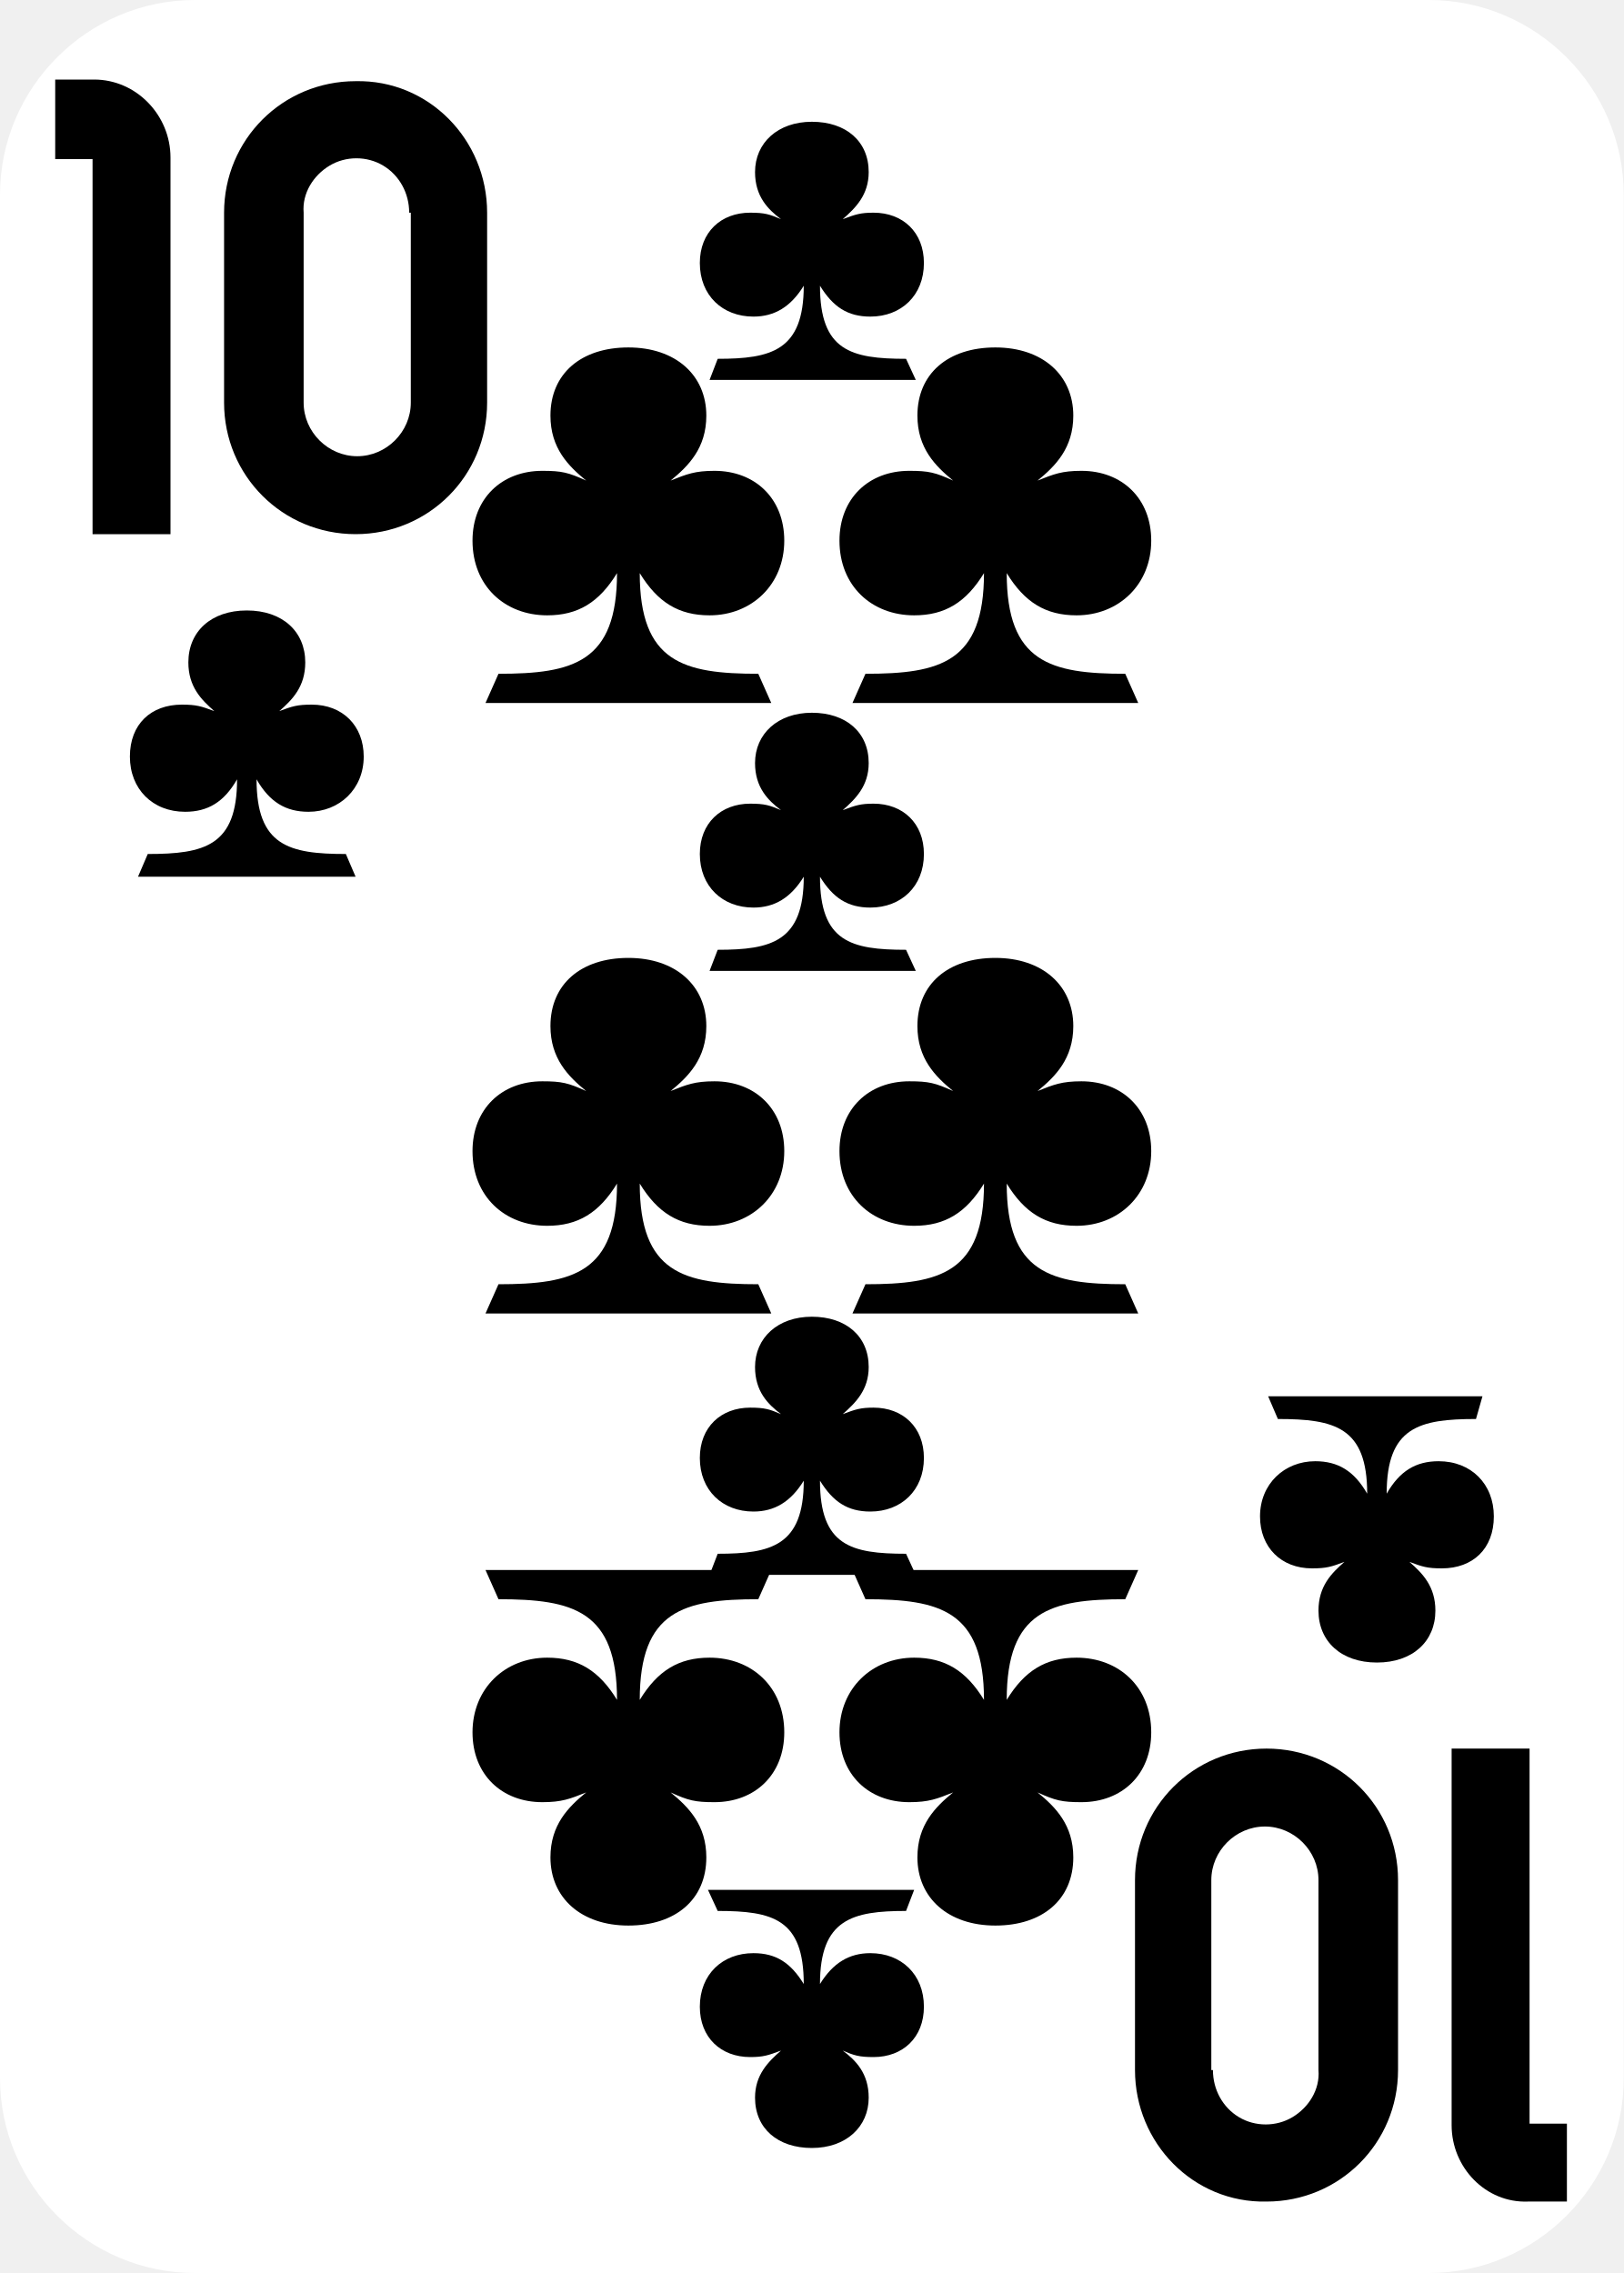
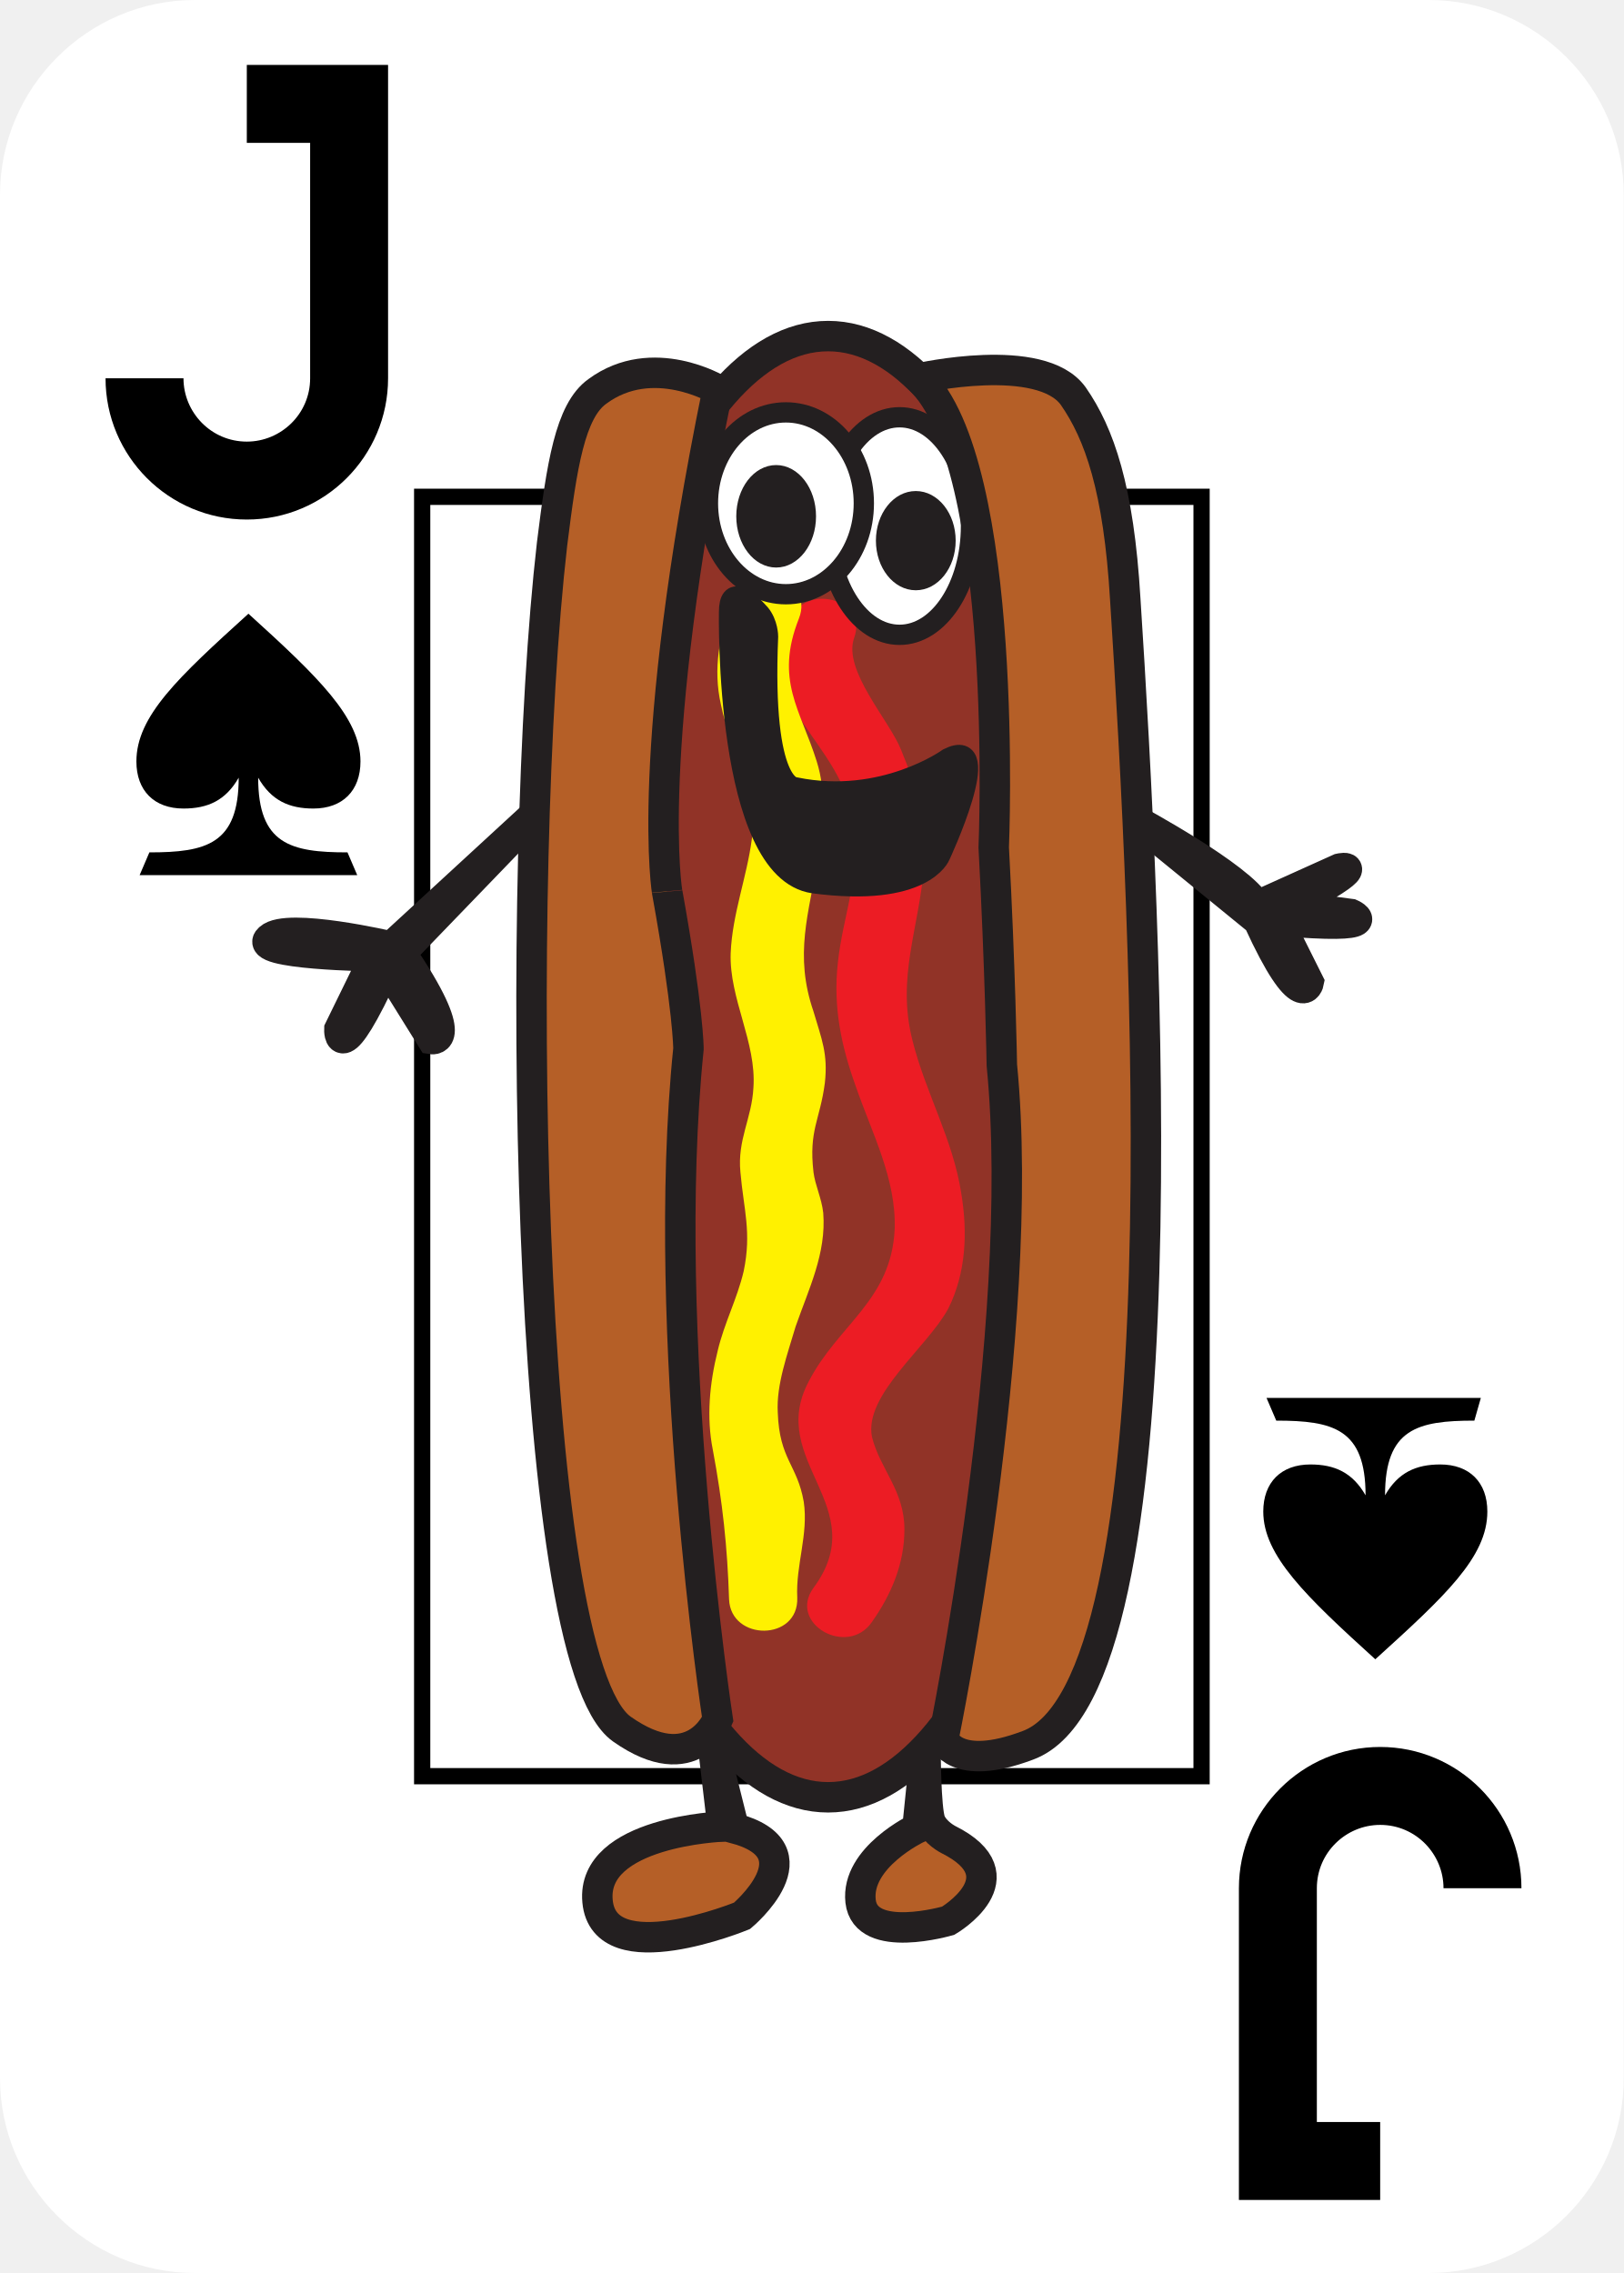
<svg xmlns="http://www.w3.org/2000/svg" version="1.1" id="Layer_1" x="0px" y="0px" viewBox="0 0 100 140" style="enable-background:new 0 0 100 140;" xml:space="preserve">
  <style type="text/css">
	.st0{fill:#FFFFFF;}
+ 	.st1{fill:none;stroke:#000000;stroke-miterlimit:10;}
+ 	.st2{fill:#913327;stroke:#231F20;stroke-width:1.875;stroke-miterlimit:10;}
+ 	.st3{fill:#B55F27;stroke:#231F20;stroke-width:1.875;stroke-miterlimit:10;}
+ 	.st4{fill:#EC1C24;}
+ 	.st5{fill:#FFF100;}
+ 	.st6{fill:#231F20;stroke:#231F20;stroke-width:1.25;stroke-miterlimit:10;}
+ 	.st7{fill:#FFFFFF;stroke:#231F20;stroke-width:1.25;stroke-miterlimit:10;}
+ 	.st8{fill:#231F20;stroke:#231F20;stroke-width:0.312;stroke-miterlimit:10;}
</style>
  <path class="st0" d="M88,140H12c-6.6,0-12-5.4-12-12V12C0,5.4,5.4,0,12,0h76c6.6,0,12,5.4,12,12v116C100,134.6,94.6,140,88,140z" />
  <g>
-     <path d="M9.1,52.6c3.5,0,5.5-0.5,5.5-4.6c-0.8,1.4-1.8,2-3.2,2c-2,0-3.4-1.4-3.4-3.4c0-2,1.3-3.2,3.2-3.2c0.9,0,1.2,0.1,2,0.4   c-0.8-0.7-1.6-1.5-1.6-3c0-1.9,1.4-3.2,3.6-3.2c2.2,0,3.6,1.3,3.6,3.2c0,1.5-0.8,2.3-1.6,3c0.8-0.3,1.1-0.4,2-0.4   c1.9,0,3.2,1.3,3.2,3.2c0,2-1.5,3.4-3.4,3.4c-1.4,0-2.4-0.6-3.2-2c0,4.1,2,4.6,5.5,4.6l0.6,1.4H8.5L9.1,52.6z" />
+     <path d="M23.9,4v19.3c0,4.8-3.9,8.7-8.7,8.7s-8.7-3.9-8.7-8.7h4.8c0,2.1,1.7,3.9,3.9,3.9c2.1,0,3.9-1.7,3.9-3.9V8.8h-3.9V4H23.9z" />
  </g>
  <g>
-     <path d="M30.7,41.5c4.6,0,7.3-0.7,7.3-6.2c-1.1,1.8-2.4,2.6-4.3,2.6c-2.6,0-4.6-1.8-4.6-4.6c0-2.6,1.8-4.3,4.3-4.3   c1.2,0,1.6,0.1,2.7,0.6c-1.1-0.9-2.2-2-2.2-4c0-2.6,1.9-4.2,4.8-4.2s4.8,1.7,4.8,4.2c0,2-1.1,3.1-2.2,4c1-0.4,1.5-0.6,2.7-0.6   c2.5,0,4.3,1.7,4.3,4.3c0,2.7-2,4.6-4.6,4.6c-1.9,0-3.2-0.8-4.3-2.6c0,5.5,2.7,6.2,7.3,6.2l0.8,1.8H29.9L30.7,41.5z" />
+     <path d="M76.3,135.6v-19.3c0-4.8,3.9-8.7,8.7-8.7c4.8,0,8.7,3.9,8.7,8.7h-4.8c0-2.1-1.7-3.9-3.9-3.9c-2.1,0-3.9,1.7-3.9,3.9v14.4   H85v4.8h-8.7V135.6z" />
+   </g>
+   <rect x="26" y="30.6" class="st1" width="48" height="78.8" />
+   <g>
+     <path d="M9.2,52.5c3.5,0,5.5-0.5,5.5-4.6c-0.8,1.4-1.9,1.9-3.4,1.9c-1.8,0-2.9-1.1-2.9-2.9c0-2.8,2.6-5.2,6.9-9.1   c4.3,3.9,6.9,6.4,6.9,9.1c0,1.8-1.1,2.9-2.9,2.9c-1.5,0-2.6-0.5-3.4-1.9c0,4.1,2,4.6,5.5,4.6l0.6,1.4H8.6L9.2,52.5z" />
  </g>
  <g>
-     <path d="M53.3,79.1c4.6,0,7.3-0.7,7.3-6.2c-1.1,1.8-2.4,2.6-4.3,2.6c-2.6,0-4.6-1.8-4.6-4.6c0-2.6,1.8-4.3,4.3-4.3   c1.2,0,1.6,0.1,2.7,0.6c-1.1-0.9-2.2-2-2.2-4c0-2.6,1.9-4.2,4.8-4.2c2.9,0,4.8,1.7,4.8,4.2c0,2-1.1,3.1-2.2,4   c1-0.4,1.5-0.6,2.7-0.6c2.5,0,4.3,1.7,4.3,4.3c0,2.7-2,4.6-4.6,4.6c-1.9,0-3.2-0.8-4.3-2.6c0,5.5,2.7,6.2,7.3,6.2l0.8,1.8H52.5   L53.3,79.1z" />
+     <path d="M90.8,87.5c-3.5,0-5.5,0.5-5.5,4.6c0.8-1.4,1.9-1.9,3.4-1.9c1.8,0,2.9,1.1,2.9,2.9c0,2.8-2.6,5.2-6.9,9.1   c-4.3-3.9-6.9-6.4-6.9-9.1c0-1.8,1.1-2.9,2.9-2.9c1.5,0,2.6,0.5,3.4,1.9c0-4.1-2-4.6-5.5-4.6L78,86.1h13.2L90.8,87.5z" />
  </g>
  <g>
-     <path d="M30.7,79.1c4.6,0,7.3-0.7,7.3-6.2c-1.1,1.8-2.4,2.6-4.3,2.6c-2.6,0-4.6-1.8-4.6-4.6c0-2.6,1.8-4.3,4.3-4.3   c1.2,0,1.6,0.1,2.7,0.6c-1.1-0.9-2.2-2-2.2-4c0-2.6,1.9-4.2,4.8-4.2s4.8,1.7,4.8,4.2c0,2-1.1,3.1-2.2,4c1-0.4,1.5-0.6,2.7-0.6   c2.5,0,4.3,1.7,4.3,4.3c0,2.7-2,4.6-4.6,4.6c-1.9,0-3.2-0.8-4.3-2.6c0,5.5,2.7,6.2,7.3,6.2l0.8,1.8H29.9L30.7,79.1z" />
-   </g>
-   <g>
-     <path d="M44.2,58.5c3.3,0,5.3-0.5,5.3-4.5c-0.8,1.3-1.8,1.9-3.1,1.9c-1.9,0-3.3-1.3-3.3-3.3c0-1.9,1.3-3.1,3.1-3.1   c0.9,0,1.2,0.1,1.9,0.4c-0.8-0.6-1.6-1.4-1.6-2.9c0-1.8,1.4-3.1,3.5-3.1s3.5,1.2,3.5,3.1c0,1.4-0.8,2.2-1.6,2.9   c0.8-0.3,1.1-0.4,1.9-0.4c1.8,0,3.1,1.2,3.1,3.1c0,2-1.4,3.3-3.3,3.3c-1.4,0-2.3-0.6-3.1-1.9c0,4,1.9,4.5,5.3,4.5l0.6,1.3H43.7   L44.2,58.5z" />
-   </g>
-   <g>
-     <path d="M44.2,22.1c3.3,0,5.3-0.5,5.3-4.5c-0.8,1.3-1.8,1.9-3.1,1.9c-1.9,0-3.3-1.3-3.3-3.3c0-1.9,1.3-3.1,3.1-3.1   c0.9,0,1.2,0.1,1.9,0.4c-0.8-0.6-1.6-1.4-1.6-2.9c0-1.8,1.4-3.1,3.5-3.1s3.5,1.2,3.5,3.1c0,1.4-0.8,2.2-1.6,2.9   c0.8-0.3,1.1-0.4,1.9-0.4c1.8,0,3.1,1.2,3.1,3.1c0,2-1.4,3.3-3.3,3.3c-1.4,0-2.3-0.6-3.1-1.9c0,4,1.9,4.5,5.3,4.5l0.6,1.3H43.7   L44.2,22.1z" />
-   </g>
-   <g>
-     <path d="M55.8,117.7c-3.3,0-5.3,0.5-5.3,4.5c0.8-1.3,1.8-1.9,3.1-1.9c1.9,0,3.3,1.3,3.3,3.3c0,1.9-1.3,3.1-3.1,3.1   c-0.9,0-1.2-0.1-1.9-0.4c0.8,0.6,1.6,1.4,1.6,2.9c0,1.8-1.4,3.1-3.5,3.1s-3.5-1.2-3.5-3.1c0-1.4,0.8-2.2,1.6-2.9   c-0.8,0.3-1.1,0.4-1.9,0.4c-1.8,0-3.1-1.2-3.1-3.1c0-2,1.4-3.3,3.3-3.3c1.4,0,2.3,0.6,3.1,1.9c0-4-1.9-4.5-5.3-4.5l-0.6-1.3h12.7   L55.8,117.7z" />
-   </g>
-   <g>
-     <path d="M44.2,95.7c3.3,0,5.3-0.5,5.3-4.5c-0.8,1.3-1.8,1.9-3.1,1.9c-1.9,0-3.3-1.3-3.3-3.3c0-1.9,1.3-3.1,3.1-3.1   c0.9,0,1.2,0.1,1.9,0.4c-0.8-0.6-1.6-1.4-1.6-2.9c0-1.8,1.4-3.1,3.5-3.1s3.5,1.2,3.5,3.1c0,1.4-0.8,2.2-1.6,2.9   c0.8-0.3,1.1-0.4,1.9-0.4c1.8,0,3.1,1.2,3.1,3.1c0,2-1.4,3.3-3.3,3.3c-1.4,0-2.3-0.6-3.1-1.9c0,4,1.9,4.5,5.3,4.5l0.6,1.3H43.7   L44.2,95.7z" />
-   </g>
-   <g>
-     <path d="M53.3,41.5c4.6,0,7.3-0.7,7.3-6.2c-1.1,1.8-2.4,2.6-4.3,2.6c-2.6,0-4.6-1.8-4.6-4.6c0-2.6,1.8-4.3,4.3-4.3   c1.2,0,1.6,0.1,2.7,0.6c-1.1-0.9-2.2-2-2.2-4c0-2.6,1.9-4.2,4.8-4.2c2.9,0,4.8,1.7,4.8,4.2c0,2-1.1,3.1-2.2,4   c1-0.4,1.5-0.6,2.7-0.6c2.5,0,4.3,1.7,4.3,4.3c0,2.7-2,4.6-4.6,4.6c-1.9,0-3.2-0.8-4.3-2.6c0,5.5,2.7,6.2,7.3,6.2l0.8,1.8H52.5   L53.3,41.5z" />
-   </g>
-   <g>
+     <ellipse class="st2" cx="51" cy="65.7" rx="16.6" ry="45" />
+     <path class="st3" d="M44.2,24c0,0-4-2.4-7.4,0.1c-1.7,1.2-2.2,4.6-2.8,9.4c-2.3,20-1.8,68.7,4.3,73c4.4,3.1,5.9-0.6,5.9-0.6   s-3.6-23.7-1.8-41.3c0,0,0-2.4-1.3-9.6C41.1,55.1,39.6,46.5,44.2,24z" />
    <g>
-       <path d="M69.3,98.5c-4.6,0-7.3,0.7-7.3,6.2c1.1-1.8,2.4-2.6,4.3-2.6c2.6,0,4.6,1.8,4.6,4.6c0,2.6-1.8,4.3-4.3,4.3    c-1.2,0-1.6-0.1-2.7-0.6c1.1,0.9,2.2,2,2.2,4c0,2.6-1.9,4.2-4.8,4.2c-2.9,0-4.8-1.7-4.8-4.2c0-2,1.1-3.1,2.2-4    c-1,0.4-1.5,0.6-2.7,0.6c-2.5,0-4.3-1.7-4.3-4.3c0-2.7,2-4.6,4.6-4.6c1.9,0,3.2,0.8,4.3,2.6c0-5.5-2.7-6.2-7.3-6.2l-0.8-1.8h17.6    L69.3,98.5z" />
+       <g>
+         <path class="st4" d="M48.6,38.3c-2,5.6,3.1,7.1,4,12.4c0.5,2.9-0.7,5.7-1,8.6c-0.3,2.7,0.2,5.1,1.1,7.6c1,2.9,2.5,5.7,2.4,8.8     c-0.2,4.4-3.5,5.9-5.3,9.4c-2.6,4.9,4,7.7,0.3,12.7c-1.6,2.2,2.1,4.3,3.6,2.1c1.2-1.7,2-3.6,2-5.7c0-2.4-1.5-3.7-2-5.7     c-0.5-2.6,3.4-5.5,4.7-7.9c1.1-2.2,1.2-4.7,0.8-7.1c-0.5-3.3-2.2-6.2-3-9.4c-1-3.9,0.4-6.9,0.7-10.7c0.2-2.6-0.4-4.8-1.4-7.2     c-0.7-1.8-3.6-4.9-2.9-6.9C53.5,36.9,49.5,35.8,48.6,38.3L48.6,38.3z" />
+       </g>
    </g>
    <g>
-       <path d="M46.7,98.5c-4.6,0-7.3,0.7-7.3,6.2c1.1-1.8,2.4-2.6,4.3-2.6c2.6,0,4.6,1.8,4.6,4.6c0,2.6-1.8,4.3-4.3,4.3    c-1.2,0-1.6-0.1-2.7-0.6c1.1,0.9,2.2,2,2.2,4c0,2.6-1.9,4.2-4.8,4.2s-4.8-1.7-4.8-4.2c0-2,1.1-3.1,2.2-4c-1,0.4-1.5,0.6-2.7,0.6    c-2.5,0-4.3-1.7-4.3-4.3c0-2.7,2-4.6,4.6-4.6c1.9,0,3.2,0.8,4.3,2.6c0-5.5-2.7-6.2-7.3-6.2l-0.8-1.8h17.6L46.7,98.5z" />
+       <g>
+         <path class="st5" d="M49.1,98.4c-0.1-2,0.7-3.9,0.4-5.9c-0.4-2.3-1.5-2.6-1.6-5.5c-0.1-1.7,0.6-3.6,1.1-5.3     c0.8-2.3,1.9-4.5,1.7-7c-0.1-0.9-0.5-1.7-0.6-2.5c-0.3-2.6,0.4-3.2,0.7-5.5c0.2-1.8-0.2-2.7-0.7-4.4c-1.2-3.5-0.3-6,0.3-9.5     c0.3-2,0.5-4-0.1-5.9c-1-3.2-2.6-5-1.1-8.8c1-2.5-3.1-3.6-4.1-1.1c-0.8,2.1-1.2,4.2-0.7,6.4c0.6,3,2.4,5,1.9,8.3     c-0.3,2.3-1.2,4.6-1.3,7c-0.1,2.8,1.6,5.5,1.4,8.3c-0.1,1.9-1,3.2-0.8,5.2c0.2,2.3,0.7,3.7,0.2,6.1c-0.4,1.7-1.2,3.2-1.6,4.9     c-0.5,2-0.7,4.1-0.3,6.1c0.6,3.2,0.9,6,1,9.2C45,101.1,49.2,101.1,49.1,98.4L49.1,98.4z" />
+       </g>
    </g>
-   </g>
-   <g>
-     <path d="M90.9,87.4c-3.5,0-5.5,0.5-5.5,4.6c0.8-1.4,1.8-2,3.2-2c2,0,3.4,1.4,3.4,3.4c0,2-1.3,3.2-3.2,3.2c-0.9,0-1.2-0.1-2-0.4   c0.8,0.7,1.6,1.5,1.6,3c0,1.9-1.4,3.2-3.6,3.2c-2.2,0-3.6-1.3-3.6-3.2c0-1.5,0.8-2.3,1.6-3c-0.8,0.3-1.1,0.4-2,0.4   c-1.9,0-3.2-1.3-3.2-3.2c0-2,1.5-3.4,3.4-3.4c1.4,0,2.4,0.6,3.2,2c0-4.1-2-4.6-5.5-4.6l-0.6-1.4h13.2L90.9,87.4z" />
-   </g>
-   <g>
-     <path d="M10.5,9.7v23.2H5.7V9.8H3.4V4.9h2.4C8.4,4.9,10.5,7.1,10.5,9.7z" />
-     <path d="M30,13.1v11.7c0,4.5-3.6,8.1-8.1,8.1c-4.5,0-8.1-3.6-8.1-8.1V13.1c0-4.5,3.6-8.1,8.1-8.1C26.4,4.9,30,8.6,30,13.1z    M25.2,13.1c0-1.2-0.6-2.3-1.6-2.9c-1-0.6-2.3-0.6-3.3,0c-1,0.6-1.7,1.7-1.6,2.9v11.7c0,1.8,1.5,3.3,3.3,3.3c1.8,0,3.3-1.5,3.3-3.3   V13.1z" />
-   </g>
-   <g>
-     <path d="M89.4,130.9v-23.2h4.8v23.1h2.3v4.8h-2.4C91.5,135.7,89.4,133.5,89.4,130.9z" />
-     <path d="M69.9,127.5v-11.7c0-4.5,3.6-8.1,8.1-8.1c4.5,0,8.1,3.6,8.1,8.1v11.7c0,4.5-3.6,8.1-8.1,8.1   C73.5,135.7,69.9,132,69.9,127.5z M74.7,127.5c0,1.2,0.6,2.3,1.6,2.9c1,0.6,2.3,0.6,3.3,0c1-0.6,1.7-1.7,1.6-2.9v-11.7   c0-1.8-1.5-3.3-3.3-3.3c-1.8,0-3.3,1.5-3.3,3.3V127.5z" />
+     <path class="st6" d="M44.9,37.7c0,0-0.3,15.9,5.2,16.7c6.8,0.9,7.8-1.7,7.8-1.7s3.5-7.5,0.5-6c0,0-4,2.9-9.4,1.8   c0,0-2.1,0.2-1.7-9.3c0,0,0-0.8-0.5-1.4C46,36.9,44.9,36,44.9,37.7z" />
+     <ellipse class="st7" cx="55.4" cy="32.4" rx="4.4" ry="6.7" />
+     <ellipse class="st7" cx="48.4" cy="31" rx="4.8" ry="5.6" />
+     <ellipse class="st8" cx="47.8" cy="31.8" rx="2.3" ry="3" />
+     <ellipse class="st8" cx="56.4" cy="33.3" rx="2.3" ry="2.9" />
+     <path class="st3" d="M43.9,107.4l0.6,5.1c0,0-8.1,0.3-7.7,4.6c0.4,4.4,8.9,0.9,8.9,0.9s4.8-4-0.5-5.4L43.9,107.4z" />
+     <path class="st3" d="M57,107.7l-0.5,4.9c0,0-3.8,1.8-3.5,4.5s5.4,1.2,5.4,1.2s4.6-2.7,0-5c0,0-0.8-0.4-1.1-1.1   C57,111.4,57,107.7,57,107.7z" />
+     <path class="st3" d="M32.9,50.2l-8.8,8.1c0,0-6.4-1.5-7.5-0.5c-1.2,1,6.5,1.1,6.5,1.1l-2.2,4.5c0,0-0.1,2.7,2.9-3.9l2.8,4.5   c0,0,1.9,0.3-1.9-5.3L32.9,50.2z" />
+     <path class="st3" d="M69.9,50.5c0,0,6.5,3.5,7.5,5.3l5.1-2.3c0,0,2.2-0.5-3.1,2.3l3.8,0.5c0,0,2.3,1-4.5,0.4l1.9,3.8   c0,0-0.4,2.1-3.1-3.8L69.9,50.5z" />
+     <path class="st3" d="M56.6,23.3c0,0,7.5-1.7,9.5,1.1c1.6,2.3,2.8,5.7,3.2,12.5c1.3,20.1,3.8,67-6,70.6c-4.5,1.7-5.2-0.4-5.2-0.4   s5.2-25.3,3.6-41.5c0,0-0.1-6-0.5-13.4C61.2,52.2,62.2,28.6,56.6,23.3z" />
  </g>
</svg>
